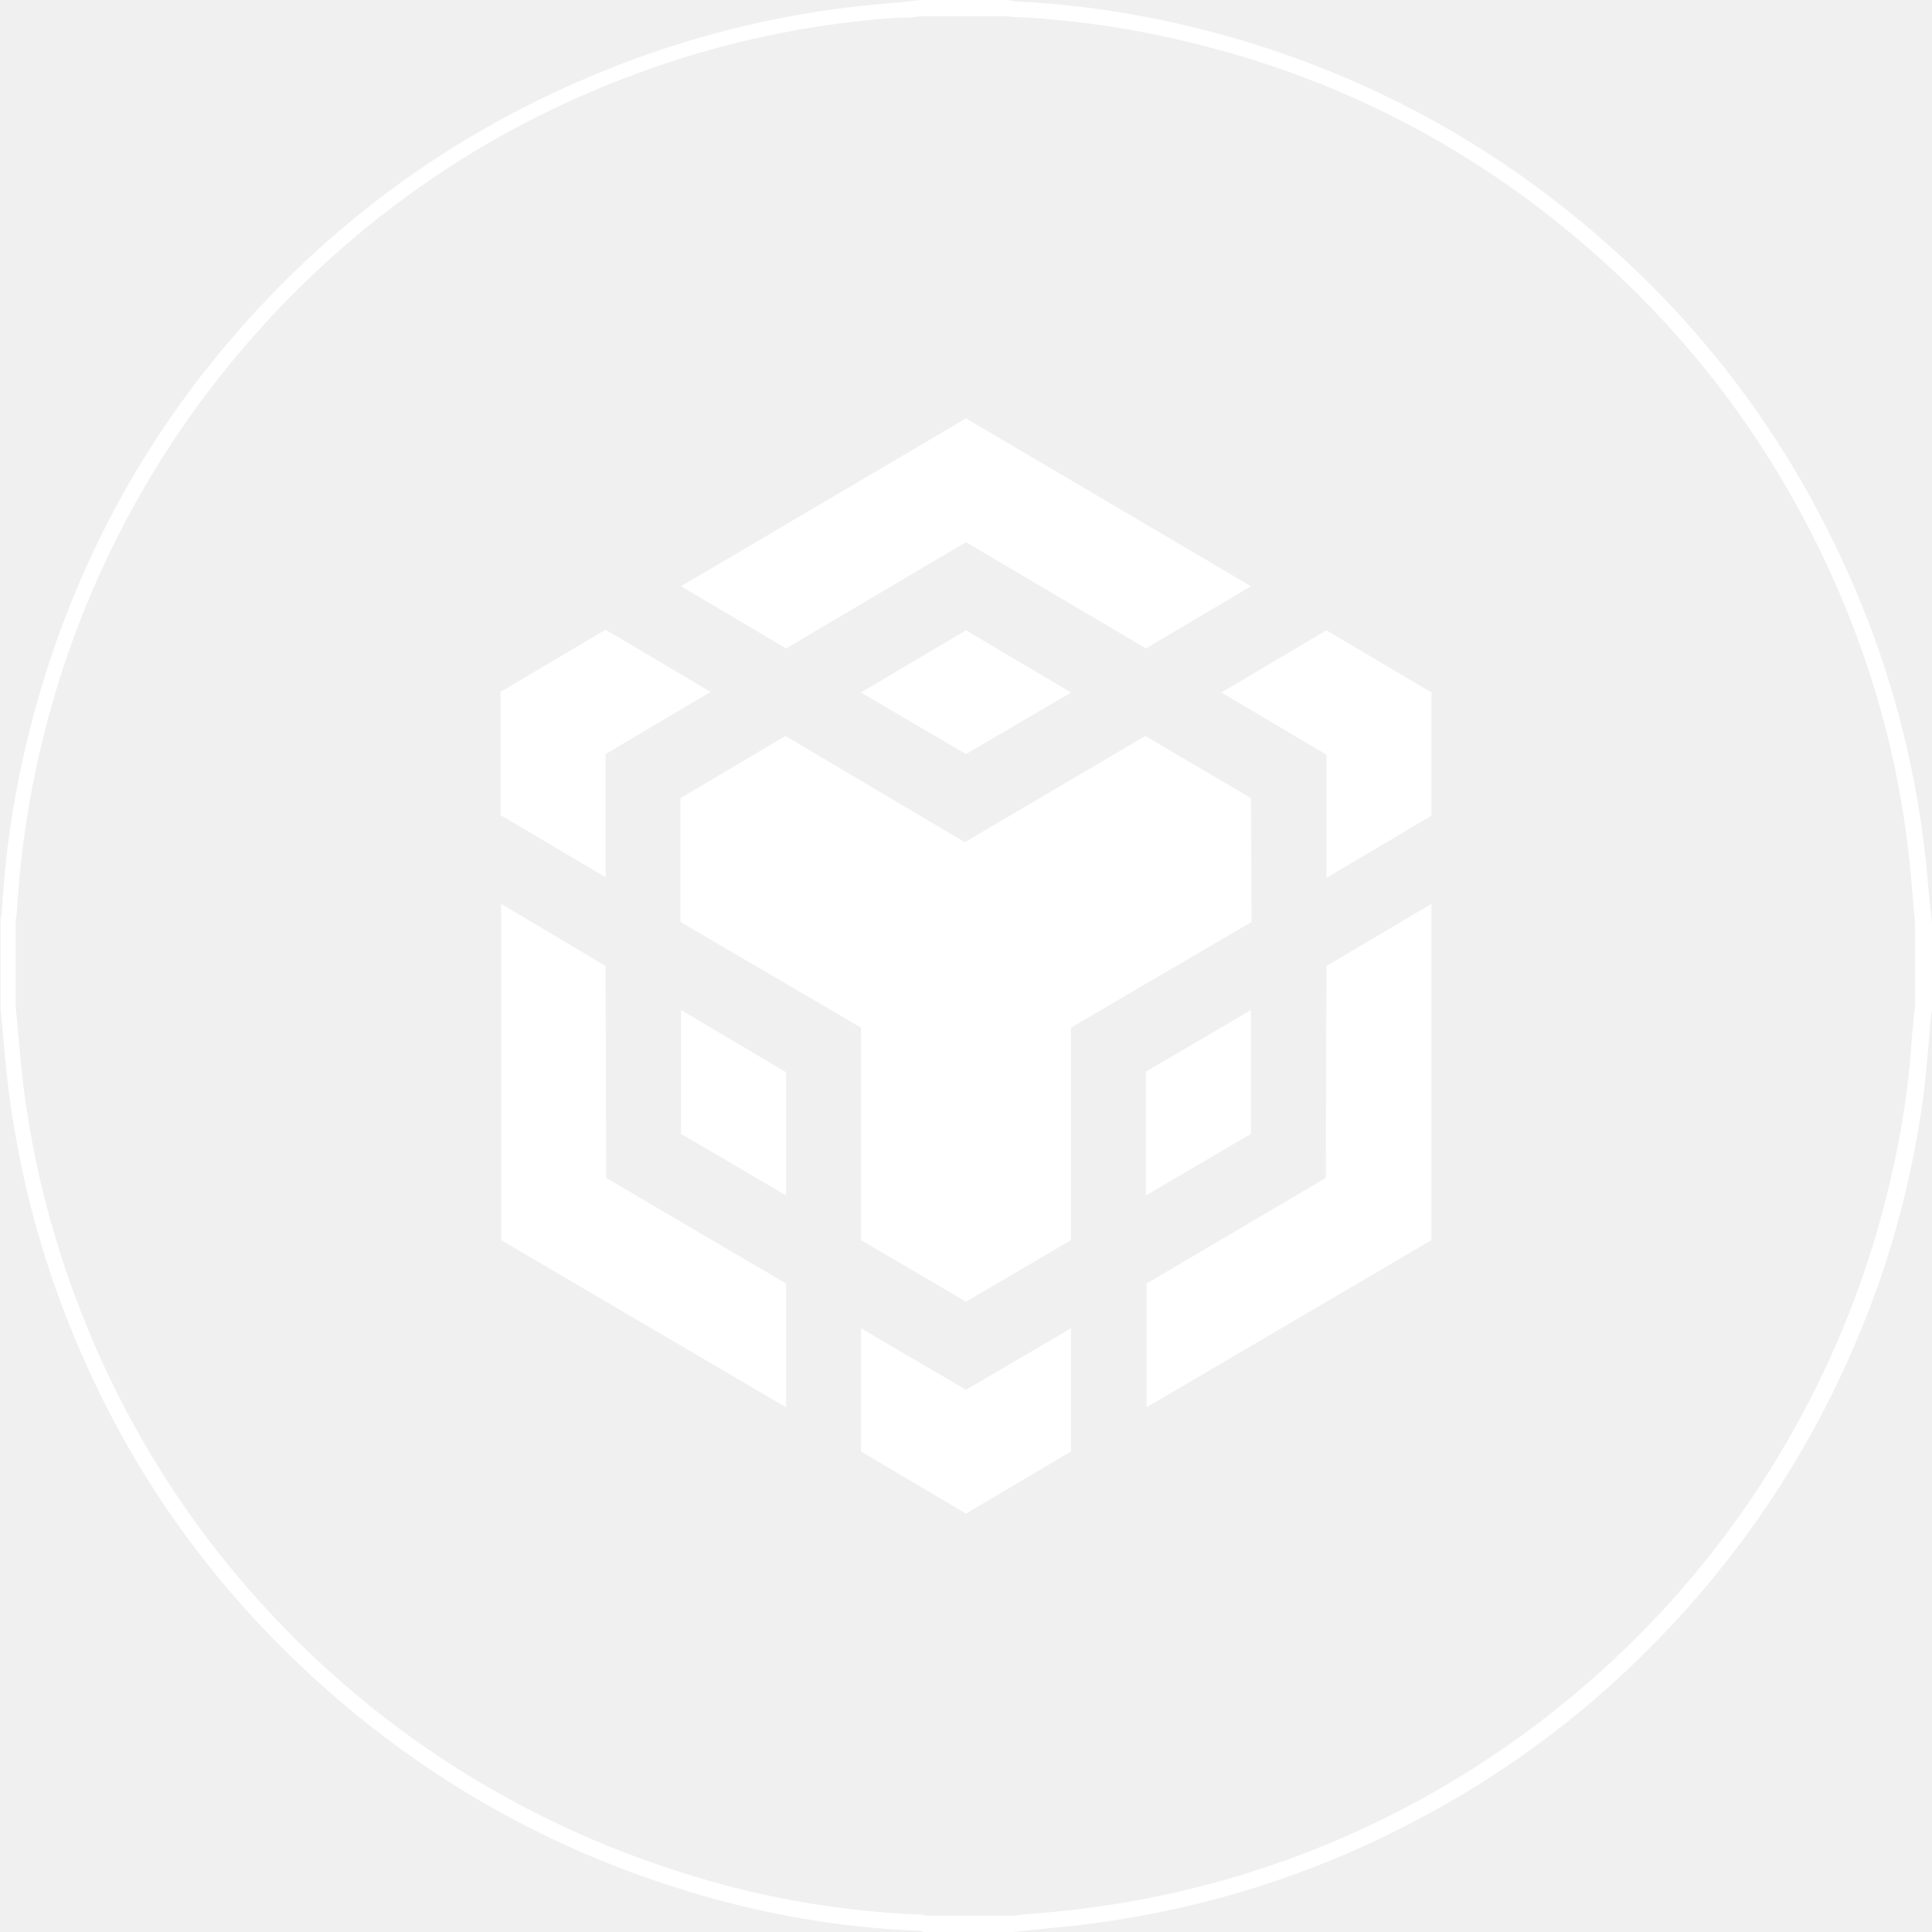
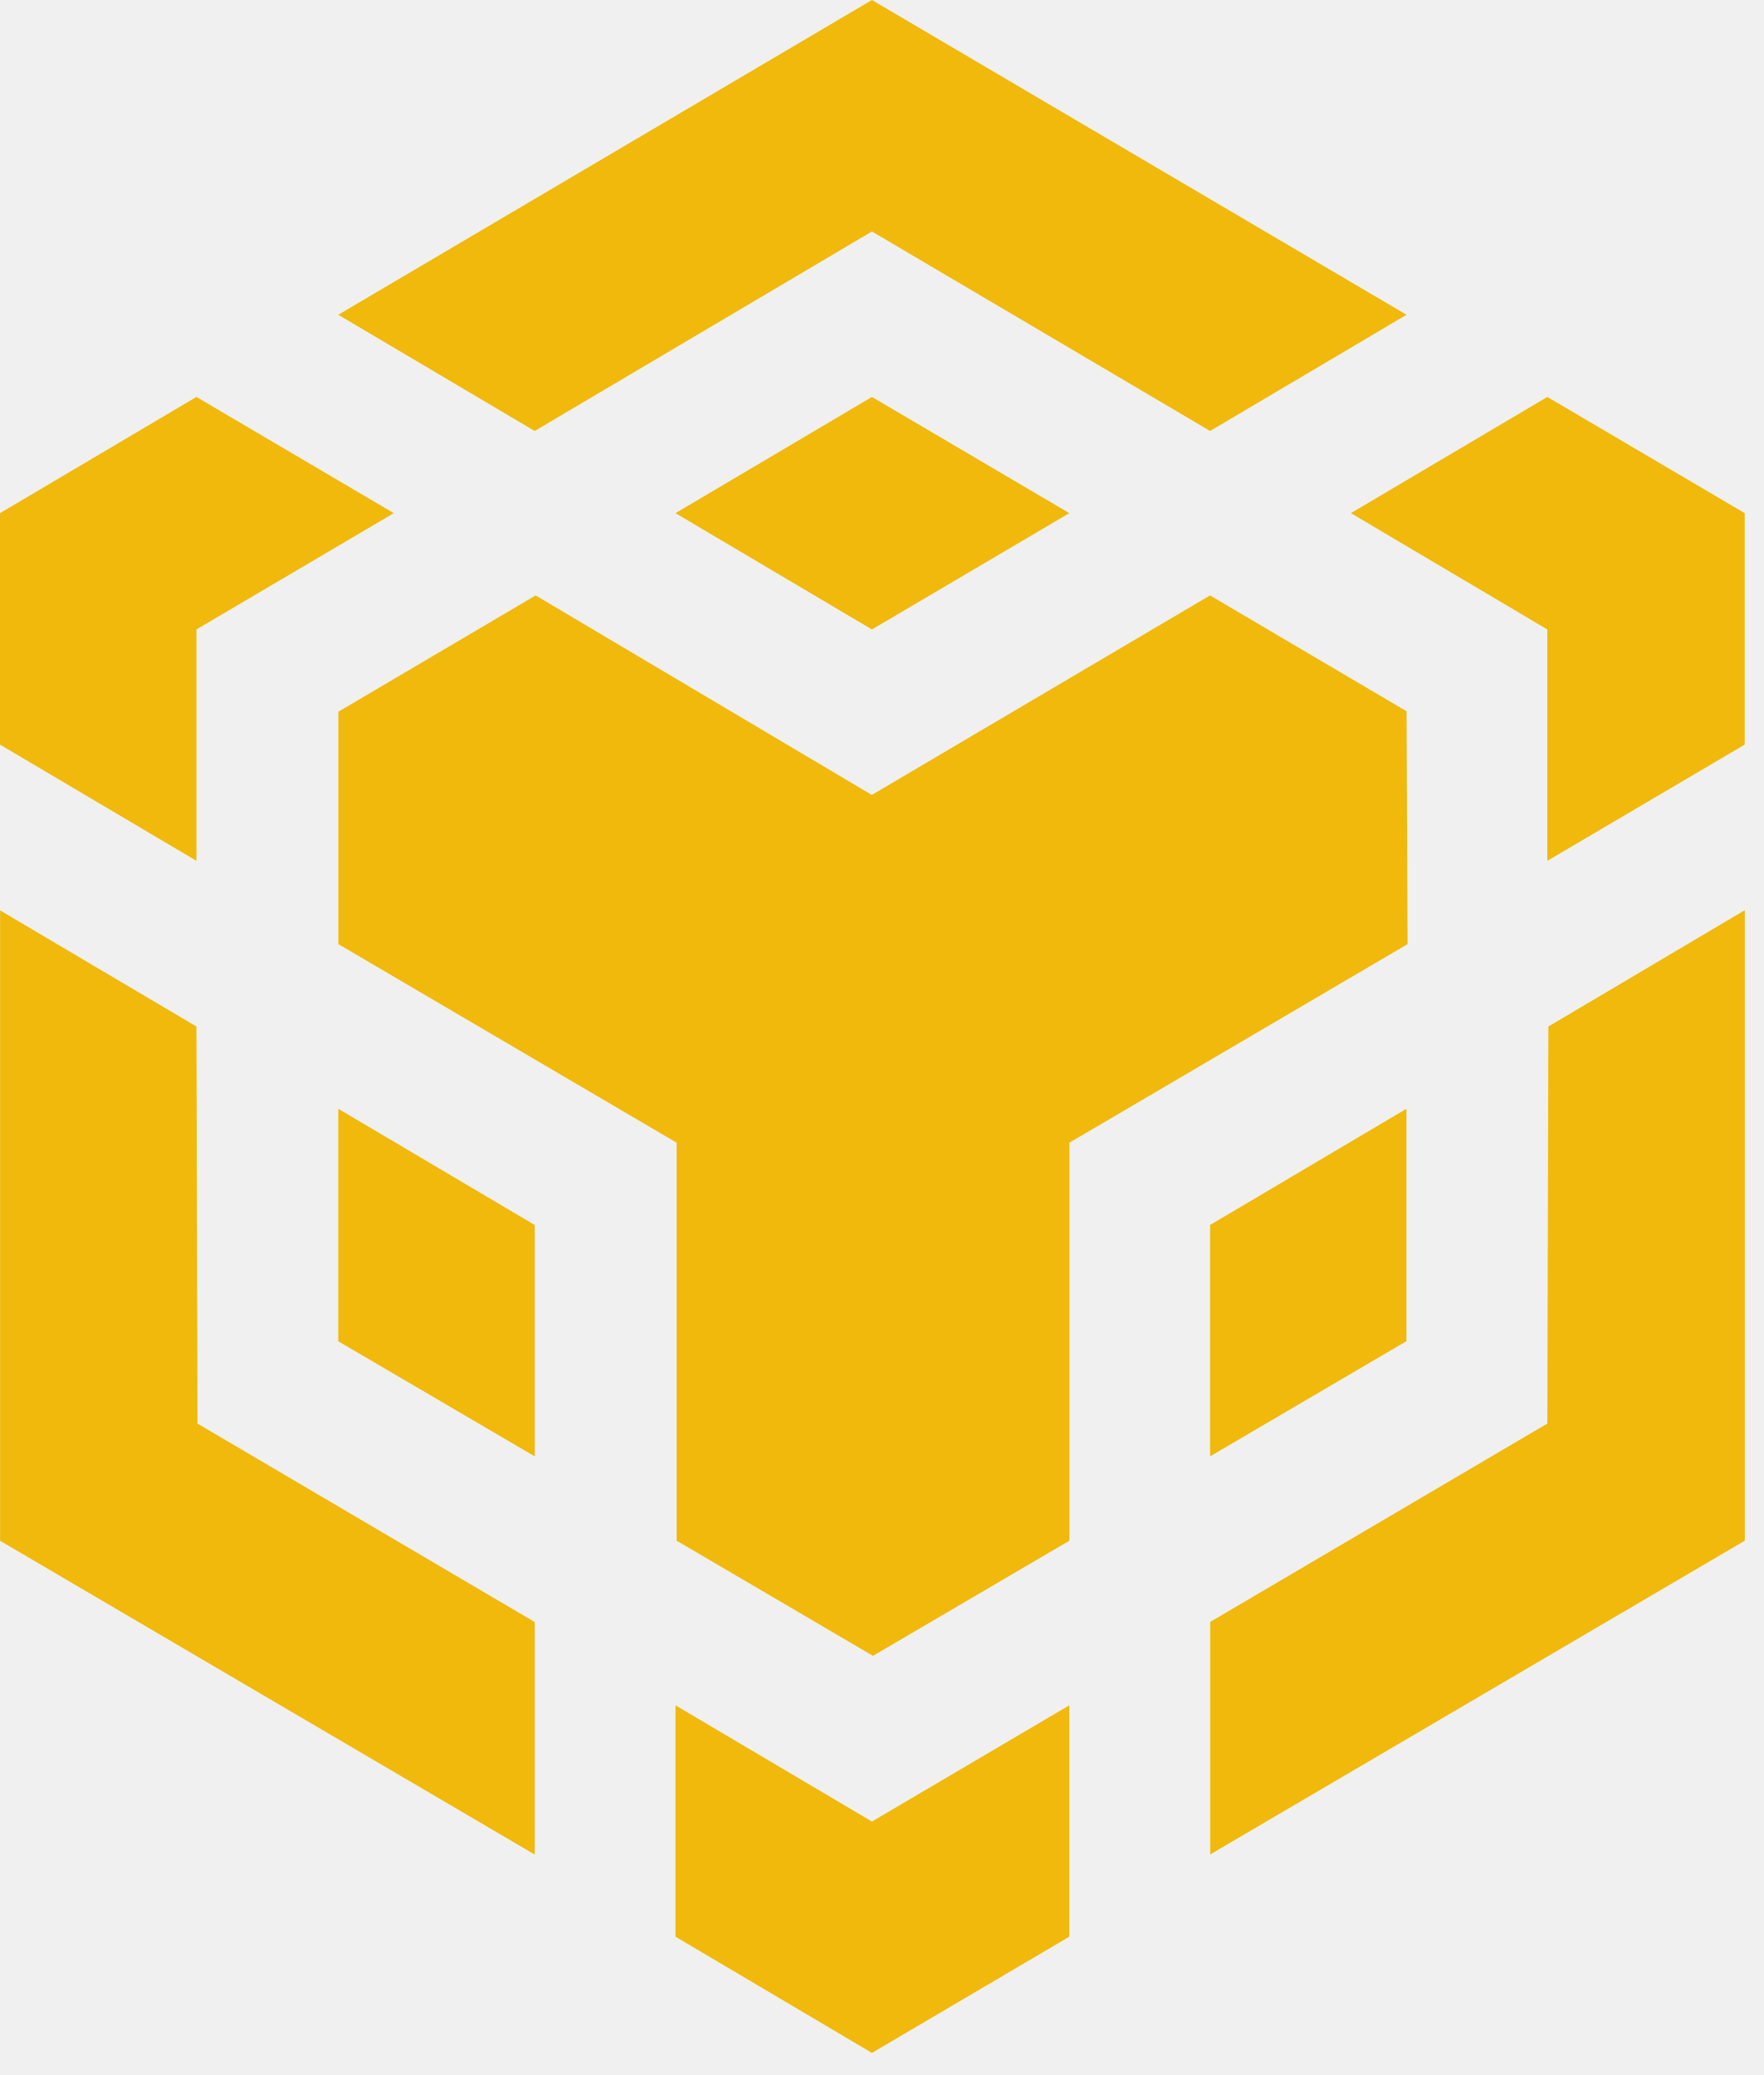
- <svg xmlns="http://www.w3.org/2000/svg" version="1.1" id="Layer_1" x="0px" y="0px" viewBox="0 0 32 32" style="enable-background:new 0 0 32 32;" xml:space="preserve">
-   <style type="text/css">
- 	.st0{fill:#394E6B;}
- 	.st1{fill:#4FA4F7;}
- 	.st2{fill:#231F20;}
- 	.st3{fill:#FFFFFF;}
- 	.st4{fill-rule:evenodd;clip-rule:evenodd;fill:#FFFFFF;}
- 	.st5{fill:url(#SVGID_1_);}
- 	.st6{fill:url(#SVGID_2_);}
- 	.st7{fill:url(#SVGID_3_);}
- 	.st8{fill:url(#SVGID_4_);}
- 	.st9{fill:url(#SVGID_5_);}
- 	.st10{fill:url(#SVGID_6_);}
- 	.st11{fill:url(#SVGID_7_);}
- 	.st12{fill:url(#SVGID_8_);}
- </style>
-   <g>
-     <path class="st3" d="M16.66,0.26c0.03,0.01,0.07,0.02,0.12,0.02c1.4,0.06,2.81,0.33,4.19,0.78c1.64,0.54,3.17,1.35,4.54,2.4   c1.87,1.43,3.36,3.19,4.43,5.25c0.97,1.86,1.55,3.84,1.72,5.9c0.01,0.16,0.03,0.31,0.04,0.47l0.02,0.21l0,1.41   c-0.01,0.04-0.02,0.08-0.02,0.12c-0.01,0.15-0.03,0.3-0.04,0.45c-0.02,0.3-0.05,0.6-0.09,0.89c-0.16,1.15-0.45,2.27-0.84,3.32   c-0.74,1.98-1.85,3.77-3.3,5.31c-1.21,1.28-2.61,2.34-4.15,3.15c-1.72,0.9-3.57,1.47-5.49,1.69c-0.24,0.03-0.48,0.05-0.72,0.07   l-0.31,0.03h-1.42c-0.03-0.01-0.07-0.02-0.12-0.02c-1.25-0.05-2.52-0.26-3.75-0.64c-2.27-0.69-4.31-1.84-6.05-3.42   c-1.65-1.5-2.94-3.29-3.83-5.32c-0.7-1.6-1.13-3.28-1.27-5c-0.01-0.15-0.03-0.3-0.04-0.45l-0.02-0.2l0-1.45   c0.01-0.04,0.02-0.09,0.02-0.13c0.08-1.41,0.35-2.79,0.79-4.11c0.7-2.08,1.8-3.96,3.28-5.59c1.49-1.64,3.27-2.93,5.3-3.82   c1.66-0.73,3.43-1.17,5.25-1.29C15,0.3,15.08,0.29,15.16,0.28l0.07-0.01H16.66 M16.7,0c-0.49,0-0.97,0-1.46,0   c-0.11,0.01-0.23,0.03-0.34,0.04c-1.86,0.13-3.64,0.57-5.34,1.32C7.48,2.27,5.68,3.57,4.16,5.24C2.65,6.9,1.54,8.79,0.83,10.93   c-0.45,1.36-0.72,2.75-0.8,4.18c0,0.04-0.02,0.09-0.02,0.13c0,0.49,0,0.97,0,1.46c0.02,0.22,0.04,0.45,0.06,0.67   c0.15,1.77,0.58,3.46,1.29,5.08c0.91,2.08,2.22,3.88,3.9,5.4c1.79,1.62,3.84,2.78,6.15,3.48c1.24,0.38,2.52,0.6,3.82,0.65   c0.03,0,0.05,0.02,0.08,0.02c0.49,0,0.97,0,1.46,0c0.36-0.04,0.71-0.07,1.07-0.11c1.97-0.23,3.83-0.8,5.58-1.72   c1.59-0.83,3-1.9,4.22-3.2c1.48-1.57,2.6-3.37,3.36-5.39c0.41-1.09,0.69-2.22,0.85-3.37c0.06-0.45,0.09-0.9,0.13-1.35   c0-0.04,0.02-0.09,0.02-0.13c0-0.48,0-0.95,0-1.43c-0.02-0.23-0.05-0.47-0.07-0.7c-0.18-2.12-0.77-4.12-1.75-6   c-1.1-2.12-2.61-3.89-4.51-5.34c-1.4-1.07-2.94-1.88-4.62-2.44c-1.39-0.46-2.81-0.73-4.26-0.8C16.76,0.02,16.73,0.01,16.7,0L16.7,0   z" />
-   </g>
-   <g>
-     <path class="st3" d="M10.03,16l0.01,3.51l2.98,1.75v2.05l-4.72-2.77v-5.57L10.03,16L10.03,16z M10.03,12.49v2.04l-1.74-1.03v-2.04   l1.74-1.03l1.74,1.03L10.03,12.49L10.03,12.49z M14.26,11.47L16,10.44l1.74,1.03L16,12.49L14.26,11.47L14.26,11.47z" />
-     <path class="st3" d="M11.28,18.78v-2.05l1.74,1.03v2.04L11.28,18.78L11.28,18.78z M14.26,22L16,23.02L17.74,22v2.04L16,25.07   l-1.74-1.03V22L14.26,22z M20.23,11.47l1.74-1.03l1.74,1.03v2.04l-1.74,1.03v-2.04L20.23,11.47L20.23,11.47L20.23,11.47z    M21.96,19.51L21.97,16l1.74-1.03v5.57l-4.72,2.77v-2.05L21.96,19.51L21.96,19.51L21.96,19.51z" />
-     <polygon class="st3" points="20.72,18.78 18.98,19.8 18.98,17.75 20.72,16.73  " />
-     <path class="st3" d="M20.72,13.22l0.01,2.05l-2.99,1.75v3.52l-1.74,1.02l-1.74-1.02v-3.52l-2.99-1.75v-2.05l1.74-1.03l2.97,1.76   l2.99-1.76L20.72,13.22L20.72,13.22L20.72,13.22z M11.28,9.71L16,6.93l4.72,2.78l-1.74,1.03L16,8.98l-2.98,1.76L11.28,9.71   L11.28,9.71z" />
-   </g>
+ <svg xmlns="http://www.w3.org/2000/svg" width="17" height="20" viewBox="0 0 17 20" fill="none">
+   <path d="M1.893 9.894L1.903 13.721L5.153 15.634V17.875L0.001 14.851V8.775L1.893 9.894ZM1.893 6.067V8.297L0 7.177V4.946L1.893 3.826L3.795 4.946L1.893 6.067ZM6.51 4.946L8.403 3.826L10.305 4.946L8.403 6.067L6.51 4.946Z" fill="#F0B90B" />
+   <path d="M3.26 12.928V10.687L5.153 11.807V14.037L3.26 12.928ZM6.51 16.437L8.403 17.557L10.305 16.437V18.667L8.403 19.787L6.51 18.667V16.437ZM13.019 4.946L14.912 3.826L16.814 4.946V7.177L14.912 8.297V6.067L13.019 4.946ZM14.912 13.721L14.922 9.894L16.815 8.773V14.85L11.663 17.874V15.633L14.912 13.721Z" fill="#F0B90B" />
+   <path d="M13.554 12.927L11.662 14.037V11.807L13.554 10.687V12.927Z" fill="#F0B90B" />
+   <path d="M13.555 6.86L13.565 9.1L10.306 11.014V14.85L8.413 15.96L6.521 14.85V11.014L3.261 9.1V6.86L5.162 5.739L8.402 7.662L11.661 5.739L13.563 6.86H13.555ZM3.26 3.034L8.403 0L13.555 3.034L11.662 4.154L8.403 2.231L5.153 4.154L3.26 3.034Z" fill="#F0B90B" />
</svg>
